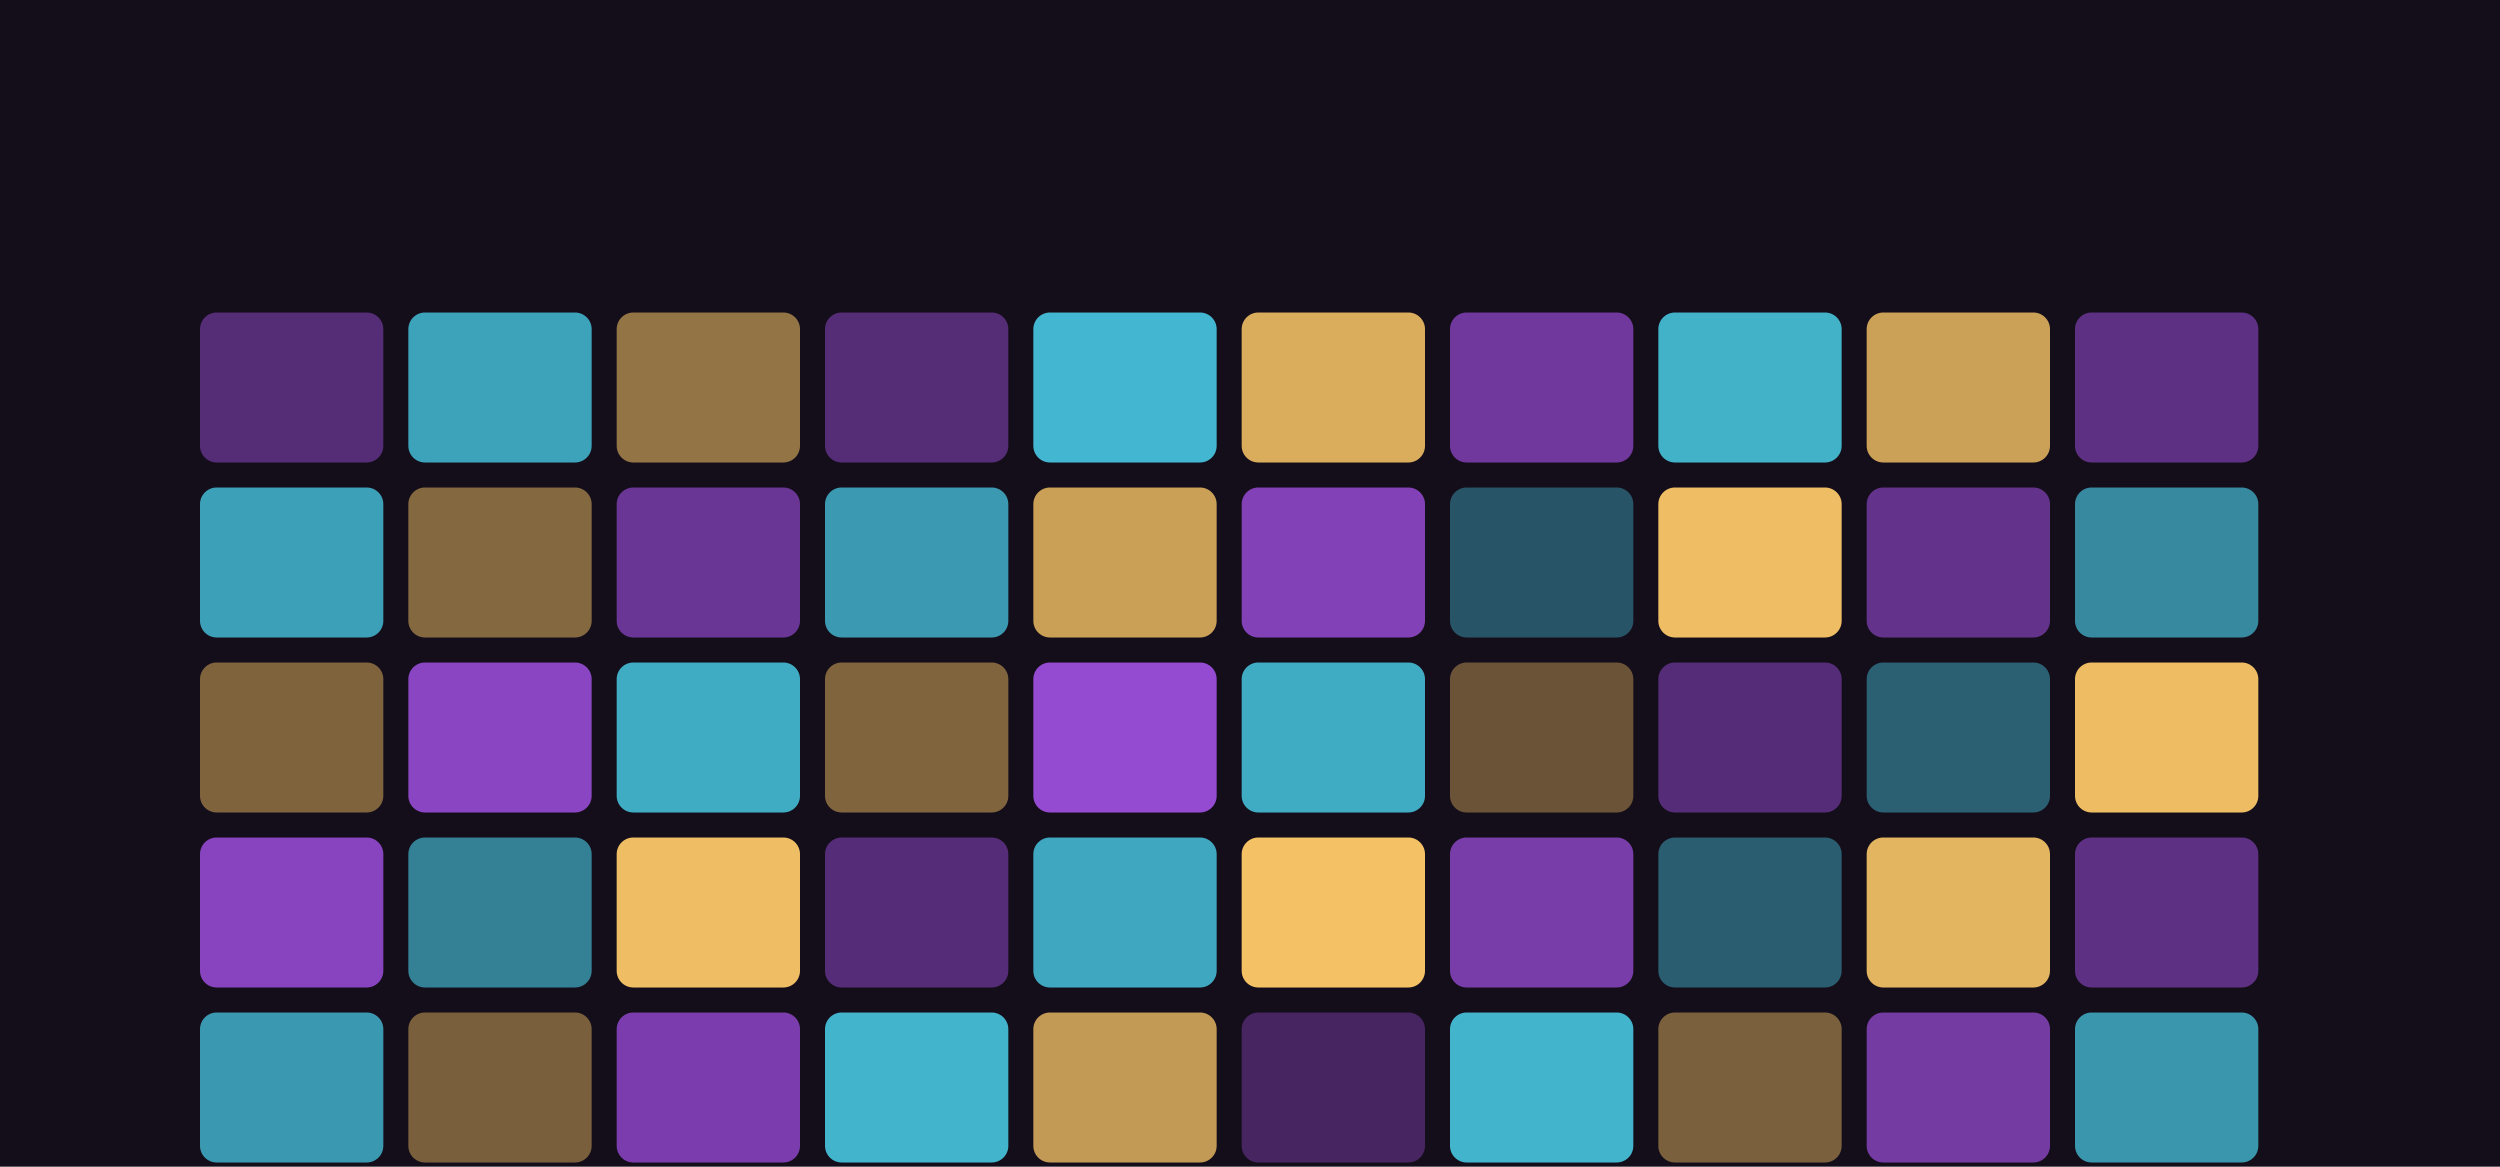
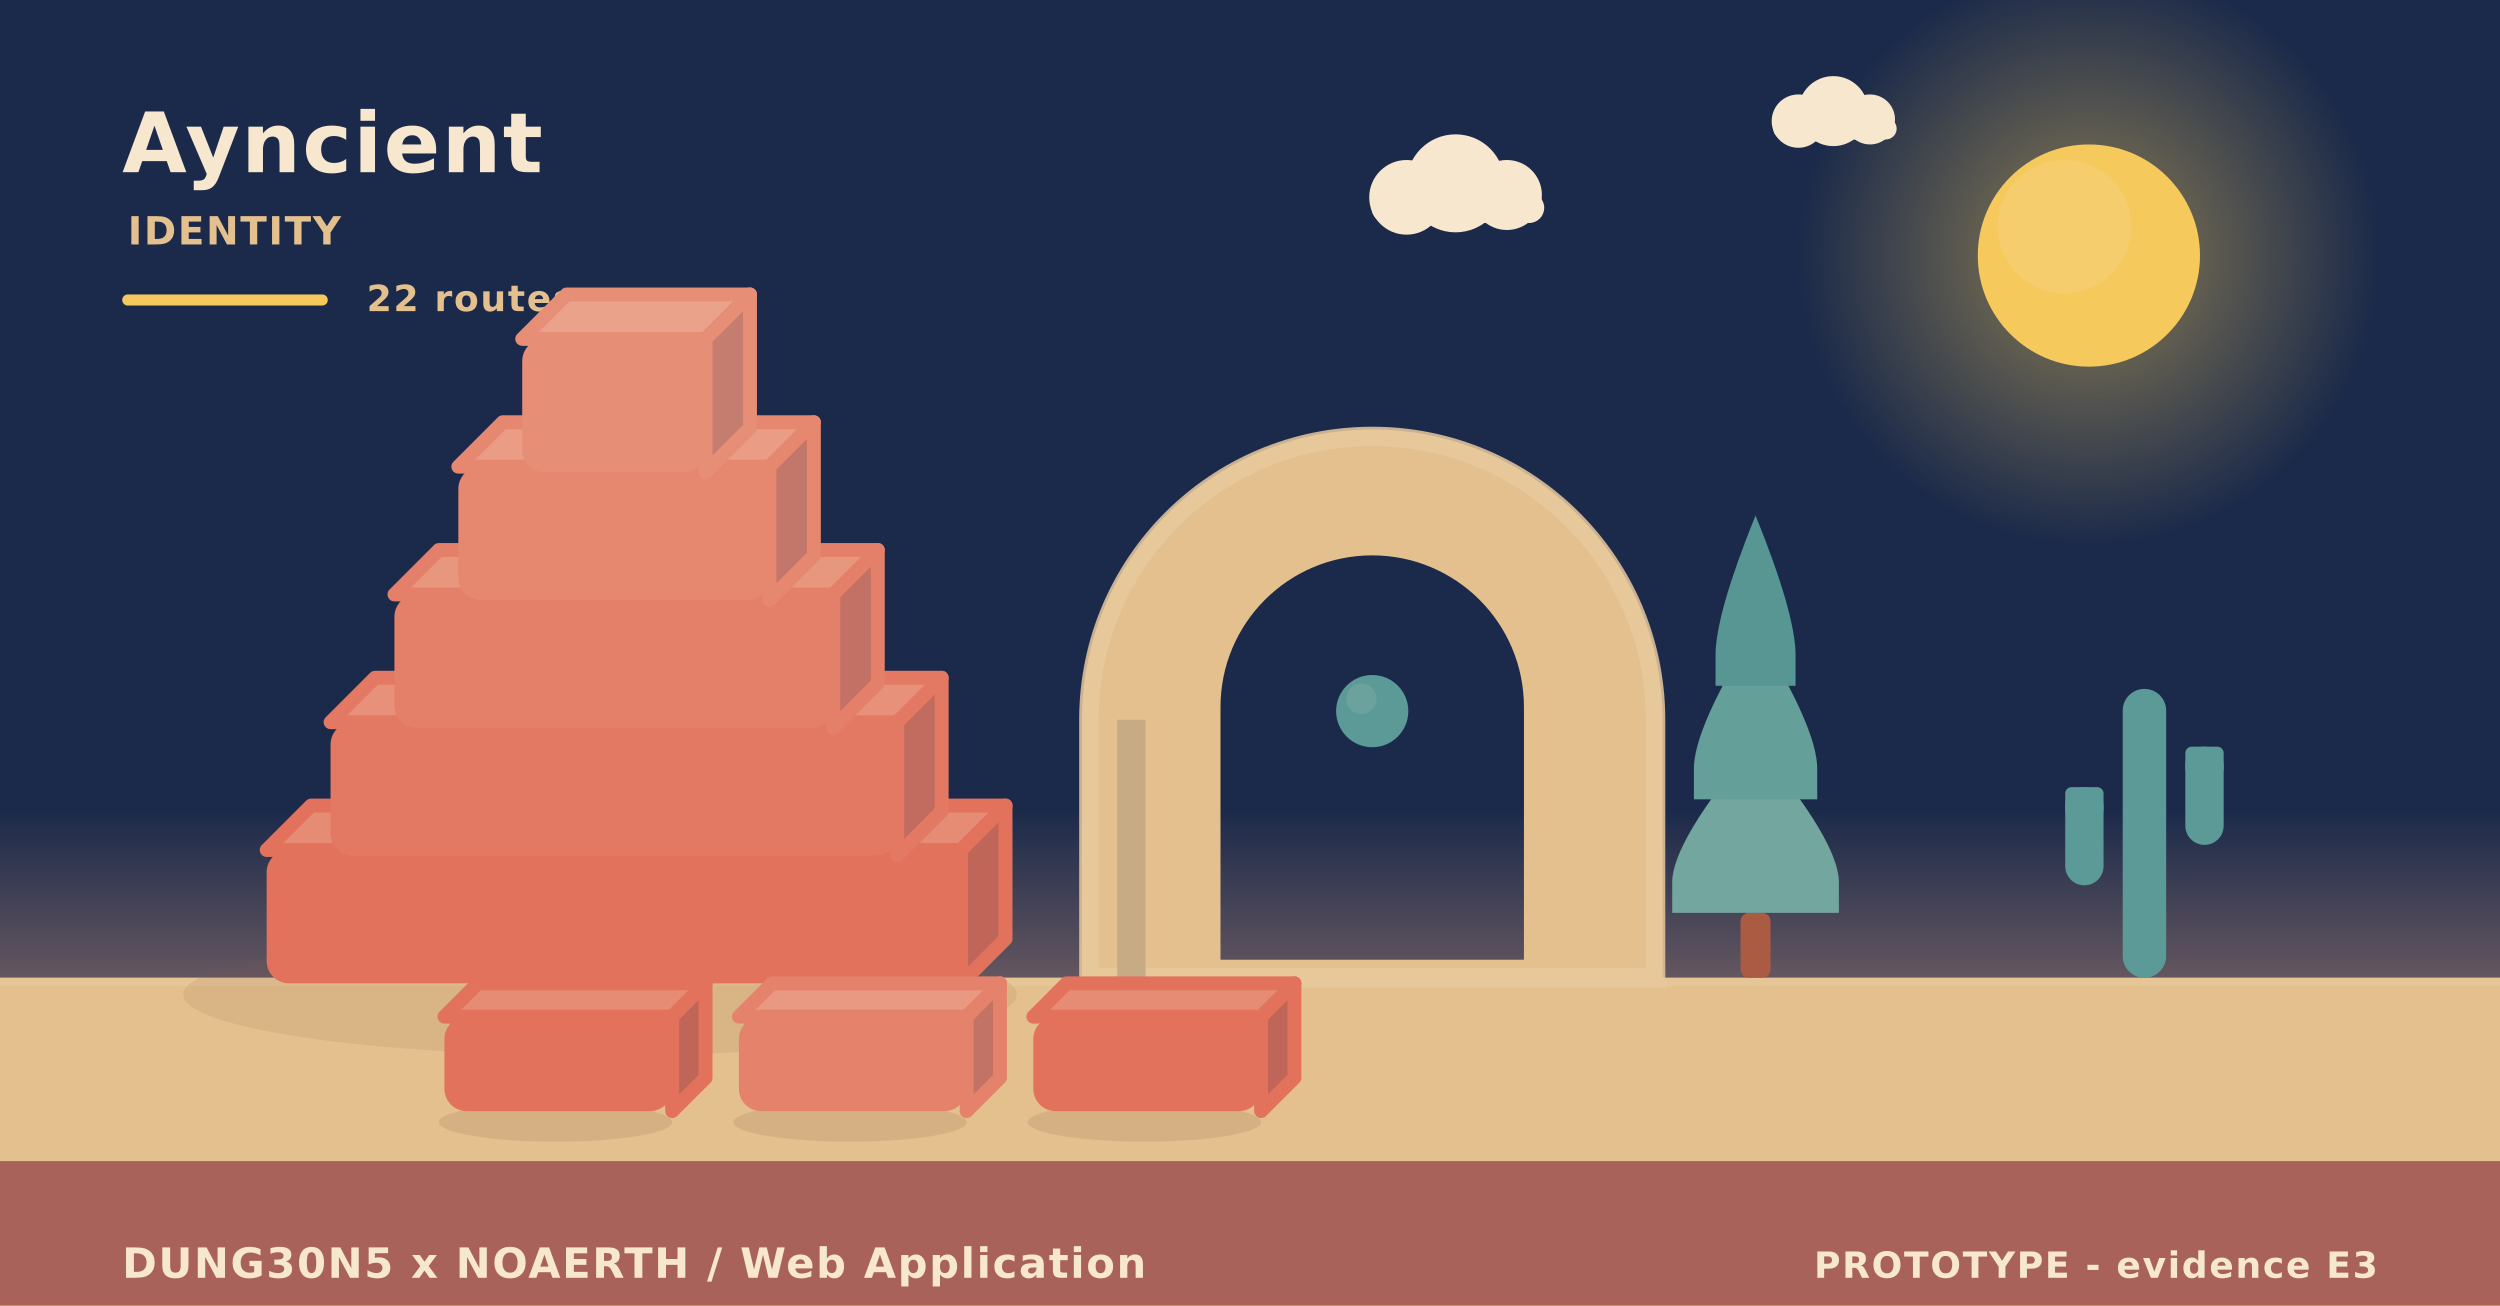
- <svg xmlns="http://www.w3.org/2000/svg" viewBox="0 0 1200 560" width="1200" height="560" role="img" aria-label="Ayncient hero">
-   <rect width="1200" height="560" fill="#140d1a" />
-   <defs>
-     <linearGradient id="gh" x1="0" y1="0" x2="1" y2="1">
-       <stop offset="0%" stop-color="#9d4edd" />
-       <stop offset="100%" stop-color="#48cae4" />
-     </linearGradient>
-   </defs>
-   <rect x="96.00" y="150.00" width="88.00" height="72.00" rx="8.00" fill="#9d4edd" opacity="0.47" />
-   <rect x="196.00" y="150.00" width="88.00" height="72.00" rx="8.00" fill="#48cae4" opacity="0.79" />
-   <rect x="296.00" y="150.00" width="88.00" height="72.00" rx="8.00" fill="#ffcb69" opacity="0.54" />
-   <rect x="396.00" y="150.00" width="88.00" height="72.00" rx="8.00" fill="#9d4edd" opacity="0.47" />
-   <rect x="496.00" y="150.00" width="88.00" height="72.00" rx="8.00" fill="#48cae4" opacity="0.90" />
-   <rect x="596.00" y="150.00" width="88.00" height="72.00" rx="8.00" fill="#ffcb69" opacity="0.84" />
-   <rect x="696.00" y="150.00" width="88.00" height="72.00" rx="8.00" fill="#9d4edd" opacity="0.67" />
-   <rect x="796.00" y="150.00" width="88.00" height="72.00" rx="8.00" fill="#48cae4" opacity="0.87" />
-   <rect x="896.00" y="150.00" width="88.00" height="72.00" rx="8.00" fill="#ffcb69" opacity="0.78" />
-   <rect x="996.00" y="150.00" width="88.00" height="72.00" rx="8.00" fill="#9d4edd" opacity="0.54" />
-   <rect x="96.00" y="234.00" width="88.00" height="72.00" rx="8.00" fill="#48cae4" opacity="0.78" />
-   <rect x="196.00" y="234.00" width="88.00" height="72.00" rx="8.00" fill="#ffcb69" opacity="0.48" />
-   <rect x="296.00" y="234.00" width="88.00" height="72.00" rx="8.00" fill="#9d4edd" opacity="0.63" />
-   <rect x="396.00" y="234.00" width="88.00" height="72.00" rx="8.00" fill="#48cae4" opacity="0.75" />
-   <rect x="496.00" y="234.00" width="88.00" height="72.00" rx="8.00" fill="#ffcb69" opacity="0.77" />
-   <rect x="596.00" y="234.00" width="88.00" height="72.00" rx="8.00" fill="#9d4edd" opacity="0.80" />
-   <rect x="696.00" y="234.00" width="88.00" height="72.00" rx="8.00" fill="#48cae4" opacity="0.38" />
-   <rect x="796.00" y="234.00" width="88.00" height="72.00" rx="8.00" fill="#ffcb69" opacity="0.93" />
-   <rect x="896.00" y="234.00" width="88.00" height="72.00" rx="8.00" fill="#9d4edd" opacity="0.58" />
-   <rect x="996.00" y="234.00" width="88.00" height="72.00" rx="8.00" fill="#48cae4" opacity="0.66" />
-   <rect x="96.00" y="318.00" width="88.00" height="72.00" rx="8.00" fill="#ffcb69" opacity="0.45" />
-   <rect x="196.00" y="318.00" width="88.00" height="72.00" rx="8.00" fill="#9d4edd" opacity="0.86" />
-   <rect x="296.00" y="318.00" width="88.00" height="72.00" rx="8.00" fill="#48cae4" opacity="0.84" />
-   <rect x="396.00" y="318.00" width="88.00" height="72.00" rx="8.00" fill="#ffcb69" opacity="0.46" />
-   <rect x="496.00" y="318.00" width="88.00" height="72.00" rx="8.00" fill="#9d4edd" opacity="0.94" />
-   <rect x="596.00" y="318.00" width="88.00" height="72.00" rx="8.00" fill="#48cae4" opacity="0.84" />
-   <rect x="696.00" y="318.00" width="88.00" height="72.00" rx="8.00" fill="#ffcb69" opacity="0.37" />
-   <rect x="796.00" y="318.00" width="88.00" height="72.00" rx="8.00" fill="#9d4edd" opacity="0.48" />
-   <rect x="896.00" y="318.00" width="88.00" height="72.00" rx="8.00" fill="#48cae4" opacity="0.44" />
-   <rect x="996.00" y="318.00" width="88.00" height="72.00" rx="8.00" fill="#ffcb69" opacity="0.92" />
-   <rect x="96.00" y="402.00" width="88.00" height="72.00" rx="8.00" fill="#9d4edd" opacity="0.84" />
-   <rect x="196.00" y="402.00" width="88.00" height="72.00" rx="8.00" fill="#48cae4" opacity="0.61" />
-   <rect x="296.00" y="402.00" width="88.00" height="72.00" rx="8.00" fill="#ffcb69" opacity="0.93" />
-   <rect x="396.00" y="402.00" width="88.00" height="72.00" rx="8.00" fill="#9d4edd" opacity="0.48" />
-   <rect x="496.00" y="402.00" width="88.00" height="72.00" rx="8.00" fill="#48cae4" opacity="0.82" />
-   <rect x="596.00" y="402.00" width="88.00" height="72.00" rx="8.00" fill="#ffcb69" opacity="0.95" />
-   <rect x="696.00" y="402.00" width="88.00" height="72.00" rx="8.00" fill="#9d4edd" opacity="0.73" />
-   <rect x="796.00" y="402.00" width="88.00" height="72.00" rx="8.00" fill="#48cae4" opacity="0.42" />
-   <rect x="896.00" y="402.00" width="88.00" height="72.00" rx="8.00" fill="#ffcb69" opacity="0.88" />
-   <rect x="996.00" y="402.00" width="88.00" height="72.00" rx="8.00" fill="#9d4edd" opacity="0.54" />
-   <rect x="96.00" y="486.00" width="88.00" height="72.00" rx="8.00" fill="#48cae4" opacity="0.74" />
-   <rect x="196.00" y="486.00" width="88.00" height="72.00" rx="8.00" fill="#ffcb69" opacity="0.43" />
-   <rect x="296.00" y="486.00" width="88.00" height="72.00" rx="8.00" fill="#9d4edd" opacity="0.75" />
-   <rect x="396.00" y="486.00" width="88.00" height="72.00" rx="8.00" fill="#48cae4" opacity="0.88" />
-   <rect x="496.00" y="486.00" width="88.00" height="72.00" rx="8.00" fill="#ffcb69" opacity="0.74" />
-   <rect x="596.00" y="486.00" width="88.00" height="72.00" rx="8.00" fill="#9d4edd" opacity="0.37" />
-   <rect x="696.00" y="486.00" width="88.00" height="72.00" rx="8.00" fill="#48cae4" opacity="0.88" />
-   <rect x="796.00" y="486.00" width="88.00" height="72.00" rx="8.00" fill="#ffcb69" opacity="0.44" />
-   <rect x="896.00" y="486.00" width="88.00" height="72.00" rx="8.00" fill="#9d4edd" opacity="0.70" />
-   <rect x="996.00" y="486.00" width="88.00" height="72.00" rx="8.00" fill="#48cae4" opacity="0.72" />
+ <svg xmlns="http://www.w3.org/2000/svg" width="900" height="470" viewBox="0 0 900 470" role="img" aria-label="Ayncient - identity">
+   <linearGradient id="skyh" x1="0" y1="0" x2="0" y2="1">
+     <stop offset="0" stop-color="#1b2a4a" />
+     <stop offset="0.62" stop-color="#1b2a4a" />
+     <stop offset="1" stop-color="#f3ad8a" />
+   </linearGradient>
+   <rect width="900" height="470" fill="url(#skyh)" />
+   <radialGradient id="sunh">
+     <stop offset="0.35" stop-color="#f5c95c" stop-opacity="0.34" />
+     <stop offset="1" stop-color="#f5c95c" stop-opacity="0" />
+   </radialGradient>
+   <circle cx="752" cy="92" r="104" fill="url(#sunh)" />
+   <circle cx="752" cy="92" r="40" fill="#f5c95c" />
+   <circle cx="743.2" cy="81.6" r="24" fill="#f5d27e" opacity="0.5" />
+   <g>
+     <circle cx="524" cy="66" r="17.64" fill="#f6e7ce" />
+     <circle cx="506.36" cy="71.04" r="13.44" fill="#f6e7ce" />
+     <circle cx="542.48" cy="70.2" r="12.6" fill="#f6e7ce" />
+     <rect x="493.76" y="69.36" width="62.16" height="10.92" rx="5.46" fill="#f6e7ce" />
+   </g>
+   <g>
+     <circle cx="660" cy="40" r="12.6" fill="#f6e7ce" />
+     <circle cx="647.4" cy="43.6" r="9.6" fill="#f6e7ce" />
+     <circle cx="673.2" cy="43" r="9" fill="#f6e7ce" />
+     <rect x="638.4" y="42.4" width="44.4" height="7.8" rx="3.9" fill="#f6e7ce" />
+   </g>
+   <rect x="0" y="352" width="900" height="118" fill="#e3c08d" />
+   <rect x="0" y="352" width="900" height="3" fill="#e6c596" />
+   <text x="44" y="62" font-family="Verdana,DejaVu Sans,sans-serif" font-size="30" font-weight="700" letter-spacing="0.6" fill="#f6e7ce" text-anchor="start">Ayncient</text>
+   <text x="46" y="88" font-family="Verdana,DejaVu Sans,sans-serif" font-size="14" font-weight="700" letter-spacing="0.6" fill="#e3c08d" text-anchor="start">IDENTITY</text>
+   <rect x="44" y="106" width="74" height="4" rx="2" fill="#f5c95c" />
+   <text x="132" y="112" font-family="Verdana,DejaVu Sans,sans-serif" font-size="13" font-weight="700" letter-spacing="0.6" fill="#e3c08d" text-anchor="start">22 routes</text>
+   <ellipse cx="216" cy="358" rx="150" ry="22" fill="rgba(138,90,68,0.11)" />
+   <path d="M96,306 L346,306 L362,290 L112,290 Z" fill="#e68c74" stroke="#e2725b" stroke-width="5" stroke-linejoin="round" />
+   <path d="M346,306 L362,290 L362,338 L346,354 Z" fill="#c06658" stroke="#e2725b" stroke-width="5" stroke-linejoin="round" />
+   <rect x="96" y="306" width="250" height="48" rx="8" fill="#e2725b" />
+   <path d="M119,260 L323,260 L339,244 L135,244 Z" fill="#e7917a" stroke="#e37962" stroke-width="5" stroke-linejoin="round" />
+   <path d="M323,260 L339,244 L339,292 L323,308 Z" fill="#c16c5e" stroke="#e37962" stroke-width="5" stroke-linejoin="round" />
+   <rect x="119" y="260" width="204" height="48" rx="8" fill="#e37962" />
+   <path d="M142,214 L300,214 L316,198 L158,198 Z" fill="#e8977f" stroke="#e48069" stroke-width="5" stroke-linejoin="round" />
+   <path d="M300,214 L316,198 L316,246 L300,262 Z" fill="#c27164" stroke="#e48069" stroke-width="5" stroke-linejoin="round" />
+   <rect x="142" y="214" width="158" height="48" rx="8" fill="#e48069" />
+   <path d="M165,168 L277,168 L293,152 L181,152 Z" fill="#ea9c85" stroke="#e68770" stroke-width="5" stroke-linejoin="round" />
+   <path d="M277,168 L293,152 L293,200 L277,216 Z" fill="#c3776a" stroke="#e68770" stroke-width="5" stroke-linejoin="round" />
+   <rect x="165" y="168" width="112" height="48" rx="8" fill="#e68770" />
+   <path d="M188,122 L254,122 L270,106 L204,106 Z" fill="#eaa28a" stroke="#e78e77" stroke-width="5" stroke-linejoin="round" />
+   <path d="M254,122 L270,106 L270,154 L254,170 Z" fill="#c47d6f" stroke="#e78e77" stroke-width="5" stroke-linejoin="round" />
+   <rect x="188" y="122" width="66" height="48" rx="8" fill="#e78e77" />
+   <path d="M392,352 L392,259.12 A102,102 0 0 1 596,259.12 L596,352 Z M436.88,348 L436.88,254.55 A57.12,57.12 0 0 1 551.12,254.55 L551.12,348 Z" fill="#e3c08d" fill-rule="evenodd" stroke="#e3c08d" stroke-width="5" stroke-linejoin="round" />
+   <path d="M392,352 L392,259.12 A102,102 0 0 1 596,259.12 L596,352 Z" fill="none" stroke="#e8c99d" stroke-width="7" stroke-linecap="round" opacity="0.85" />
+   <rect x="402.2" y="259.12" width="10.2" height="92.88" fill="#c7ab84" />
+   <circle cx="494" cy="256" r="13" fill="#5b9a97" />
+   <circle cx="490.1" cy="251.58" r="5.46" fill="#7aa9a2" opacity="0.55" />
+   <rect x="626.6" y="328.64" width="10.8" height="23.36" rx="3" fill="#ac5b43" />
+   <path d="M632,267.32 Q602,302.89 602,317.6 Q602,328.64 602,328.64 L662,328.64 Q662,328.64 662,317.6 Q662,302.89 632,267.32 Z" fill="#74a6a0" />
+   <path d="M632,226.44 Q609.8,262.01 609.8,276.72 Q609.8,287.76 609.8,287.76 L654.2,287.76 Q654.2,287.76 654.2,276.72 Q654.2,262.01 632,226.44 Z" fill="#649f9a" />
+   <path d="M632,185.56 Q617.6,221.13 617.6,235.84 Q617.6,246.88 617.6,246.88 L646.4,246.88 Q646.4,246.88 646.4,235.84 Q646.4,221.13 632,185.56 Z" fill="#589694" />
+   <rect x="764.18" y="248" width="15.64" height="104" rx="7.82" fill="#5b9a97" />
+   <rect x="743.48" y="283.36" width="13.8" height="35.36" rx="6.9" fill="#5b9a97" />
+   <rect x="743.48" y="283.36" width="13.8" height="10.4" rx="2.3" fill="#5b9a97" />
+   <rect x="786.72" y="268.8" width="13.8" height="35.36" rx="6.9" fill="#5b9a97" />
+   <rect x="786.72" y="268.8" width="13.8" height="10.4" rx="2.3" fill="#5b9a97" />
+   <ellipse cx="200" cy="404" rx="42" ry="7" fill="rgba(138,90,68,0.15)" />
+   <path d="M160,366 L242,366 L254,354 L172,354 Z" fill="#e68c74" stroke="#e2725b" stroke-width="5" stroke-linejoin="round" />
+   <path d="M242,366 L254,354 L254,388 L242,400 Z" fill="#c06658" stroke="#e2725b" stroke-width="5" stroke-linejoin="round" />
+   <rect x="160" y="366" width="82" height="34" rx="8" fill="#e2725b" />
+   <ellipse cx="306" cy="404" rx="42" ry="7" fill="rgba(138,90,68,0.15)" />
+   <path d="M266,366 L348,366 L360,354 L278,354 Z" fill="#e99881" stroke="#e5826b" stroke-width="5" stroke-linejoin="round" />
+   <path d="M348,366 L360,354 L360,388 L348,400 Z" fill="#c37365" stroke="#e5826b" stroke-width="5" stroke-linejoin="round" />
+   <rect x="266" y="366" width="82" height="34" rx="8" fill="#e5826b" />
+   <ellipse cx="412" cy="404" rx="42" ry="7" fill="rgba(138,90,68,0.15)" />
+   <path d="M372,366 L454,366 L466,354 L384,354 Z" fill="#e68c74" stroke="#e2725b" stroke-width="5" stroke-linejoin="round" />
+   <path d="M454,366 L466,354 L466,388 L454,400 Z" fill="#c06658" stroke="#e2725b" stroke-width="5" stroke-linejoin="round" />
+   <rect x="372" y="366" width="82" height="34" rx="8" fill="#e2725b" />
+   <rect x="0" y="418" width="900" height="52" rx="0" fill="#a65c56" opacity="0.94" />
+   <text x="44" y="460" font-family="Verdana,DejaVu Sans,sans-serif" font-size="15" font-weight="700" letter-spacing="0.6" fill="#f6e7ce" text-anchor="start">DUNG30N5 x NOAERTH  /  Web Application</text>
+   <text x="856" y="460" font-family="Verdana,DejaVu Sans,sans-serif" font-size="13" font-weight="700" letter-spacing="0.6" fill="#f6e7ce" text-anchor="end">PROTOTYPE  -  evidence E3</text>
</svg>
